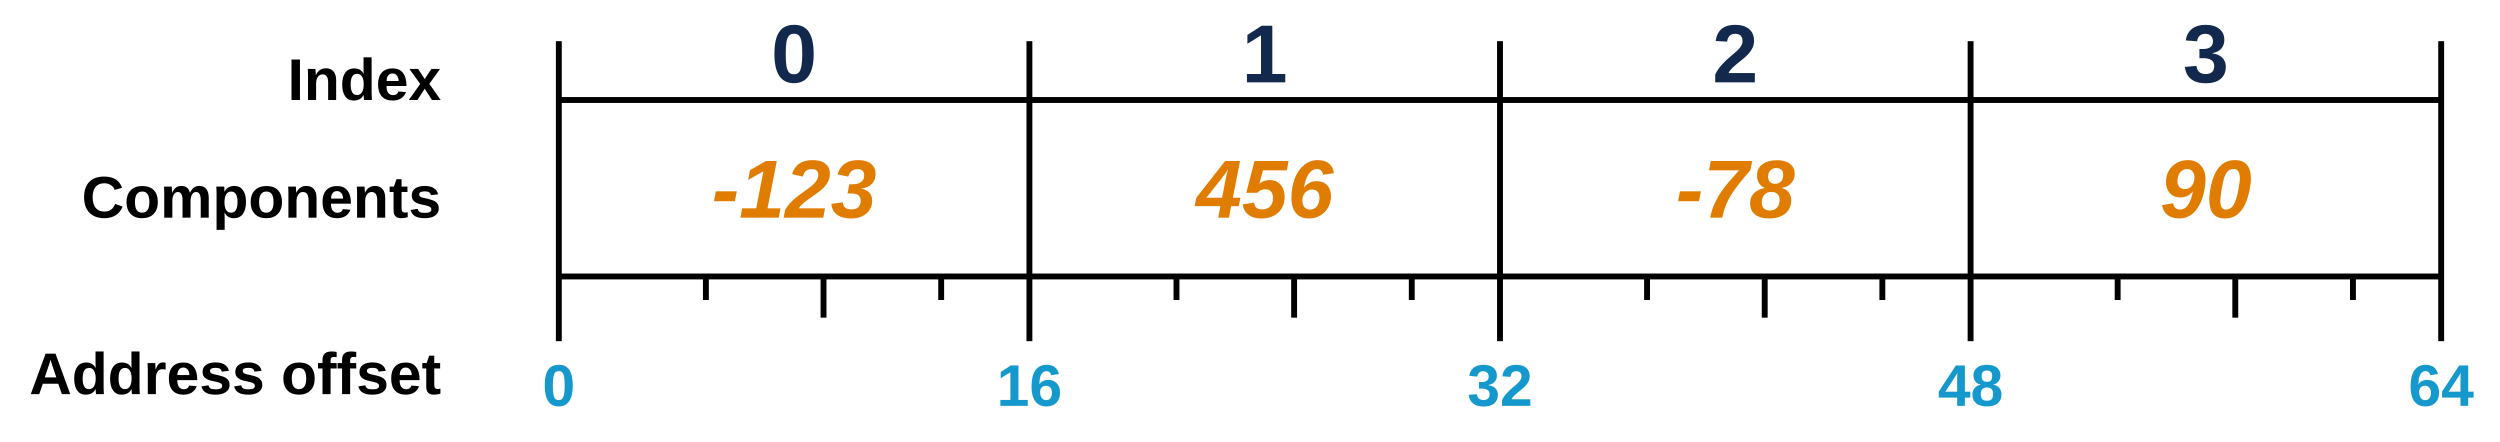
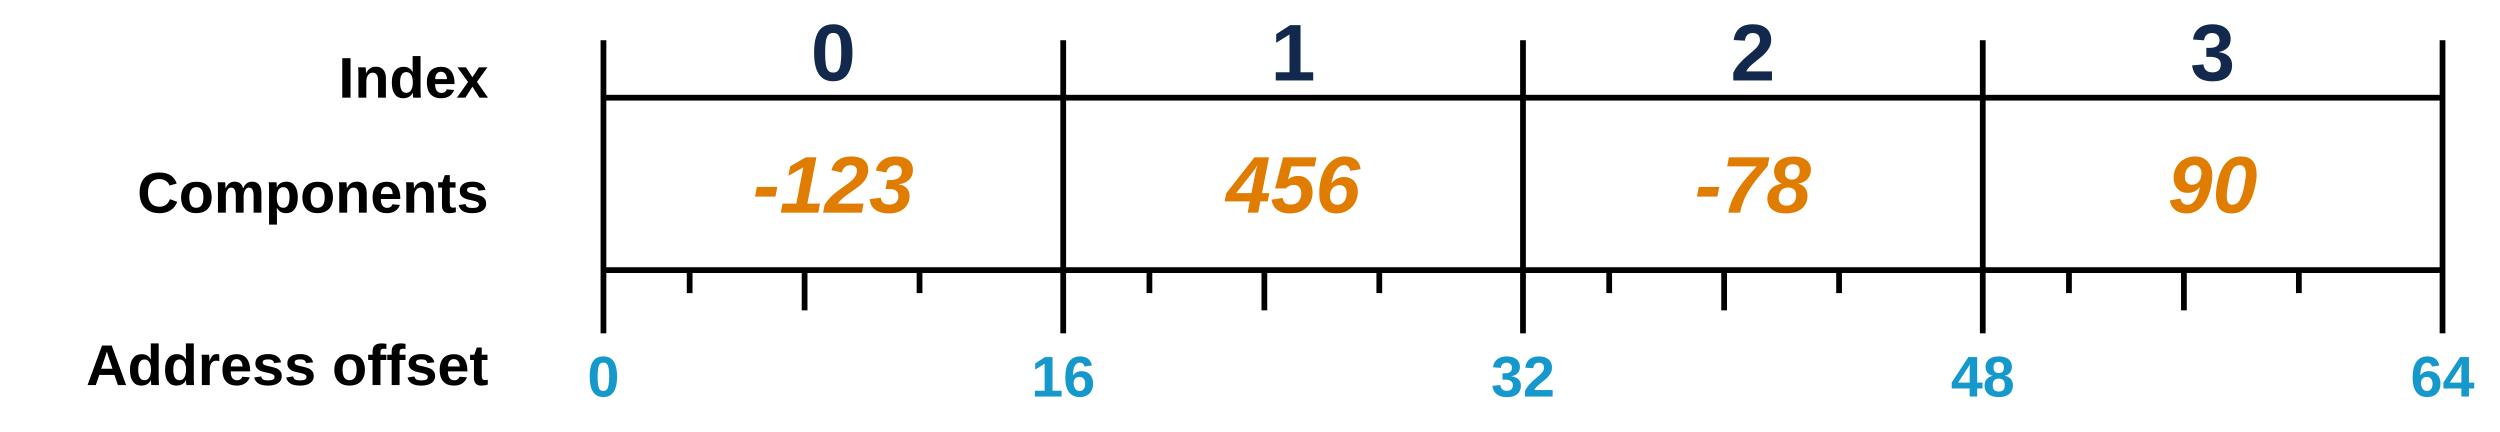
- <svg xmlns="http://www.w3.org/2000/svg" baseProfile="full" version="1.1" height="75" width="425">
-   <line fill="none" stroke="#000000" stroke-width="1" x1="95" y1="7" x2="95" y2="58" />
-   <line fill="none" stroke="#000000" stroke-width="1" x1="175" y1="7" x2="175" y2="58" />
-   <line fill="none" stroke="#000000" stroke-width="1" x1="255" y1="7" x2="255" y2="58" />
-   <line fill="none" stroke="#000000" stroke-width="1" x1="335" y1="7" x2="335" y2="58" />
-   <line fill="none" stroke="#000000" stroke-width="1" x1="415" y1="7" x2="415" y2="58" />
-   <line fill="none" stroke="#000000" stroke-width="1" x1="95" y1="17" x2="415" y2="17" />
-   <line fill="none" stroke="#000000" stroke-width="1" x1="95" y1="47" x2="415" y2="47" />
+ <svg xmlns="http://www.w3.org/2000/svg" baseProfile="full" version="1.1" height="75" width="435">
+   <line fill="none" stroke="#000000" stroke-width="1" x1="105" y1="7" x2="105" y2="58" />
+   <line fill="none" stroke="#000000" stroke-width="1" x1="185" y1="7" x2="185" y2="58" />
+   <line fill="none" stroke="#000000" stroke-width="1" x1="265" y1="7" x2="265" y2="58" />
+   <line fill="none" stroke="#000000" stroke-width="1" x1="345" y1="7" x2="345" y2="58" />
+   <line fill="none" stroke="#000000" stroke-width="1" x1="425" y1="7" x2="425" y2="58" />
+   <line fill="none" stroke="#000000" stroke-width="1" x1="105" y1="17" x2="425" y2="17" />
+   <line fill="none" stroke="#000000" stroke-width="1" x1="105" y1="47" x2="425" y2="47" />
  <line fill="none" stroke="#000000" stroke-width="1" x1="120.0" y1="47" x2="120.0" y2="51" />
  <line fill="none" stroke="#000000" stroke-width="1" x1="140.0" y1="47" x2="140.0" y2="54" />
  <line fill="none" stroke="#000000" stroke-width="1" x1="160.0" y1="47" x2="160.0" y2="51" />
  <line fill="none" stroke="#000000" stroke-width="1" x1="200.0" y1="47" x2="200.0" y2="51" />
  <line fill="none" stroke="#000000" stroke-width="1" x1="220.0" y1="47" x2="220.0" y2="54" />
  <line fill="none" stroke="#000000" stroke-width="1" x1="240.0" y1="47" x2="240.0" y2="51" />
  <line fill="none" stroke="#000000" stroke-width="1" x1="280.0" y1="47" x2="280.0" y2="51" />
  <line fill="none" stroke="#000000" stroke-width="1" x1="300.0" y1="47" x2="300.0" y2="54" />
  <line fill="none" stroke="#000000" stroke-width="1" x1="320.0" y1="47" x2="320.0" y2="51" />
  <line fill="none" stroke="#000000" stroke-width="1" x1="360.0" y1="47" x2="360.0" y2="51" />
  <line fill="none" stroke="#000000" stroke-width="1" x1="380.0" y1="47" x2="380.0" y2="54" />
  <line fill="none" stroke="#000000" stroke-width="1" x1="400.0" y1="47" x2="400.0" y2="51" />
-   <text xml:space="preserve" fill="#000000" stroke="none" text-align="left" font-size="10px" font-family="arial" font-weight="bold" text-anchor="end" x="75" y="17">Index</text>
-   <text xml:space="preserve" fill="#12284c" stroke="none" text-align="left" font-size="14px" font-family="arial" font-weight="bold" text-anchor="middle" x="135.0" y="14">0</text>
-   <text xml:space="preserve" fill="#12284c" stroke="none" text-align="left" font-size="14px" font-family="arial" font-weight="bold" text-anchor="middle" x="215.0" y="14">1</text>
-   <text xml:space="preserve" fill="#12284c" stroke="none" text-align="left" font-size="14px" font-family="arial" font-weight="bold" text-anchor="middle" x="295.0" y="14">2</text>
-   <text xml:space="preserve" fill="#12284c" stroke="none" text-align="left" font-size="14px" font-family="arial" font-weight="bold" text-anchor="middle" x="375.0" y="14">3</text>
-   <text xml:space="preserve" fill="#000000" stroke="none" text-align="left" font-size="10px" font-family="arial" font-weight="bold" text-anchor="end" x="75" y="37">Components</text>
-   <text xml:space="preserve" fill="#e07c00" stroke="none" text-align="left" font-size="14px" font-family="arial" font-weight="bold" font-style="italic" text-anchor="middle" x="135.0" y="37.0">-123</text>
-   <text xml:space="preserve" fill="#e07c00" stroke="none" text-align="left" font-size="14px" font-family="arial" font-weight="bold" font-style="italic" text-anchor="middle" x="215.0" y="37.0">456</text>
-   <text xml:space="preserve" fill="#e07c00" stroke="none" text-align="left" font-size="14px" font-family="arial" font-weight="bold" font-style="italic" text-anchor="middle" x="295.0" y="37.0">-78</text>
-   <text xml:space="preserve" fill="#e07c00" stroke="none" text-align="left" font-size="14px" font-family="arial" font-weight="bold" font-style="italic" text-anchor="middle" x="375.0" y="37.0">90</text>
-   <text xml:space="preserve" fill="#000000" stroke="none" text-align="left" font-size="10px" font-family="arial" font-weight="bold" text-anchor="end" x="75" y="67">Address offset</text>
-   <text xml:space="preserve" fill="#1598cb" stroke="none" text-align="left" font-size="10px" font-family="arial" font-weight="bold" text-anchor="middle" x="95" y="69">0</text>
-   <text xml:space="preserve" fill="#1598cb" stroke="none" text-align="left" font-size="10px" font-family="arial" font-weight="bold" text-anchor="middle" x="175" y="69">16</text>
-   <text xml:space="preserve" fill="#1598cb" stroke="none" text-align="left" font-size="10px" font-family="arial" font-weight="bold" text-anchor="middle" x="255" y="69">32</text>
-   <text xml:space="preserve" fill="#1598cb" stroke="none" text-align="left" font-size="10px" font-family="arial" font-weight="bold" text-anchor="middle" x="335" y="69">48</text>
-   <text xml:space="preserve" fill="#1598cb" stroke="none" text-align="left" font-size="10px" font-family="arial" font-weight="bold" text-anchor="middle" x="415" y="69">64</text>
+   <text xml:space="preserve" fill="#000000" stroke="none" text-align="left" font-size="10px" font-family="arial" font-weight="bold" text-anchor="end" x="85" y="17">Index</text>
+   <text xml:space="preserve" fill="#12284c" stroke="none" text-align="left" font-size="14px" font-family="arial" font-weight="bold" text-anchor="middle" x="145.0" y="14">0</text>
+   <text xml:space="preserve" fill="#12284c" stroke="none" text-align="left" font-size="14px" font-family="arial" font-weight="bold" text-anchor="middle" x="225.0" y="14">1</text>
+   <text xml:space="preserve" fill="#12284c" stroke="none" text-align="left" font-size="14px" font-family="arial" font-weight="bold" text-anchor="middle" x="305.0" y="14">2</text>
+   <text xml:space="preserve" fill="#12284c" stroke="none" text-align="left" font-size="14px" font-family="arial" font-weight="bold" text-anchor="middle" x="385.0" y="14">3</text>
+   <text xml:space="preserve" fill="#000000" stroke="none" text-align="left" font-size="10px" font-family="arial" font-weight="bold" text-anchor="end" x="85" y="37">Components</text>
+   <text xml:space="preserve" fill="#e07c00" stroke="none" text-align="left" font-size="14px" font-family="arial" font-weight="bold" font-style="italic" text-anchor="middle" x="145.0" y="37.0">-123</text>
+   <text xml:space="preserve" fill="#e07c00" stroke="none" text-align="left" font-size="14px" font-family="arial" font-weight="bold" font-style="italic" text-anchor="middle" x="225.0" y="37.0">456</text>
+   <text xml:space="preserve" fill="#e07c00" stroke="none" text-align="left" font-size="14px" font-family="arial" font-weight="bold" font-style="italic" text-anchor="middle" x="305.0" y="37.0">-78</text>
+   <text xml:space="preserve" fill="#e07c00" stroke="none" text-align="left" font-size="14px" font-family="arial" font-weight="bold" font-style="italic" text-anchor="middle" x="385.0" y="37.0">90</text>
+   <text xml:space="preserve" fill="#000000" stroke="none" text-align="left" font-size="10px" font-family="arial" font-weight="bold" text-anchor="end" x="85" y="67">Address offset</text>
+   <text xml:space="preserve" fill="#1598cb" stroke="none" text-align="left" font-size="10px" font-family="arial" font-weight="bold" text-anchor="middle" x="105" y="69">0</text>
+   <text xml:space="preserve" fill="#1598cb" stroke="none" text-align="left" font-size="10px" font-family="arial" font-weight="bold" text-anchor="middle" x="185" y="69">16</text>
+   <text xml:space="preserve" fill="#1598cb" stroke="none" text-align="left" font-size="10px" font-family="arial" font-weight="bold" text-anchor="middle" x="265" y="69">32</text>
+   <text xml:space="preserve" fill="#1598cb" stroke="none" text-align="left" font-size="10px" font-family="arial" font-weight="bold" text-anchor="middle" x="345" y="69">48</text>
+   <text xml:space="preserve" fill="#1598cb" stroke="none" text-align="left" font-size="10px" font-family="arial" font-weight="bold" text-anchor="middle" x="425" y="69">64</text>
</svg>
